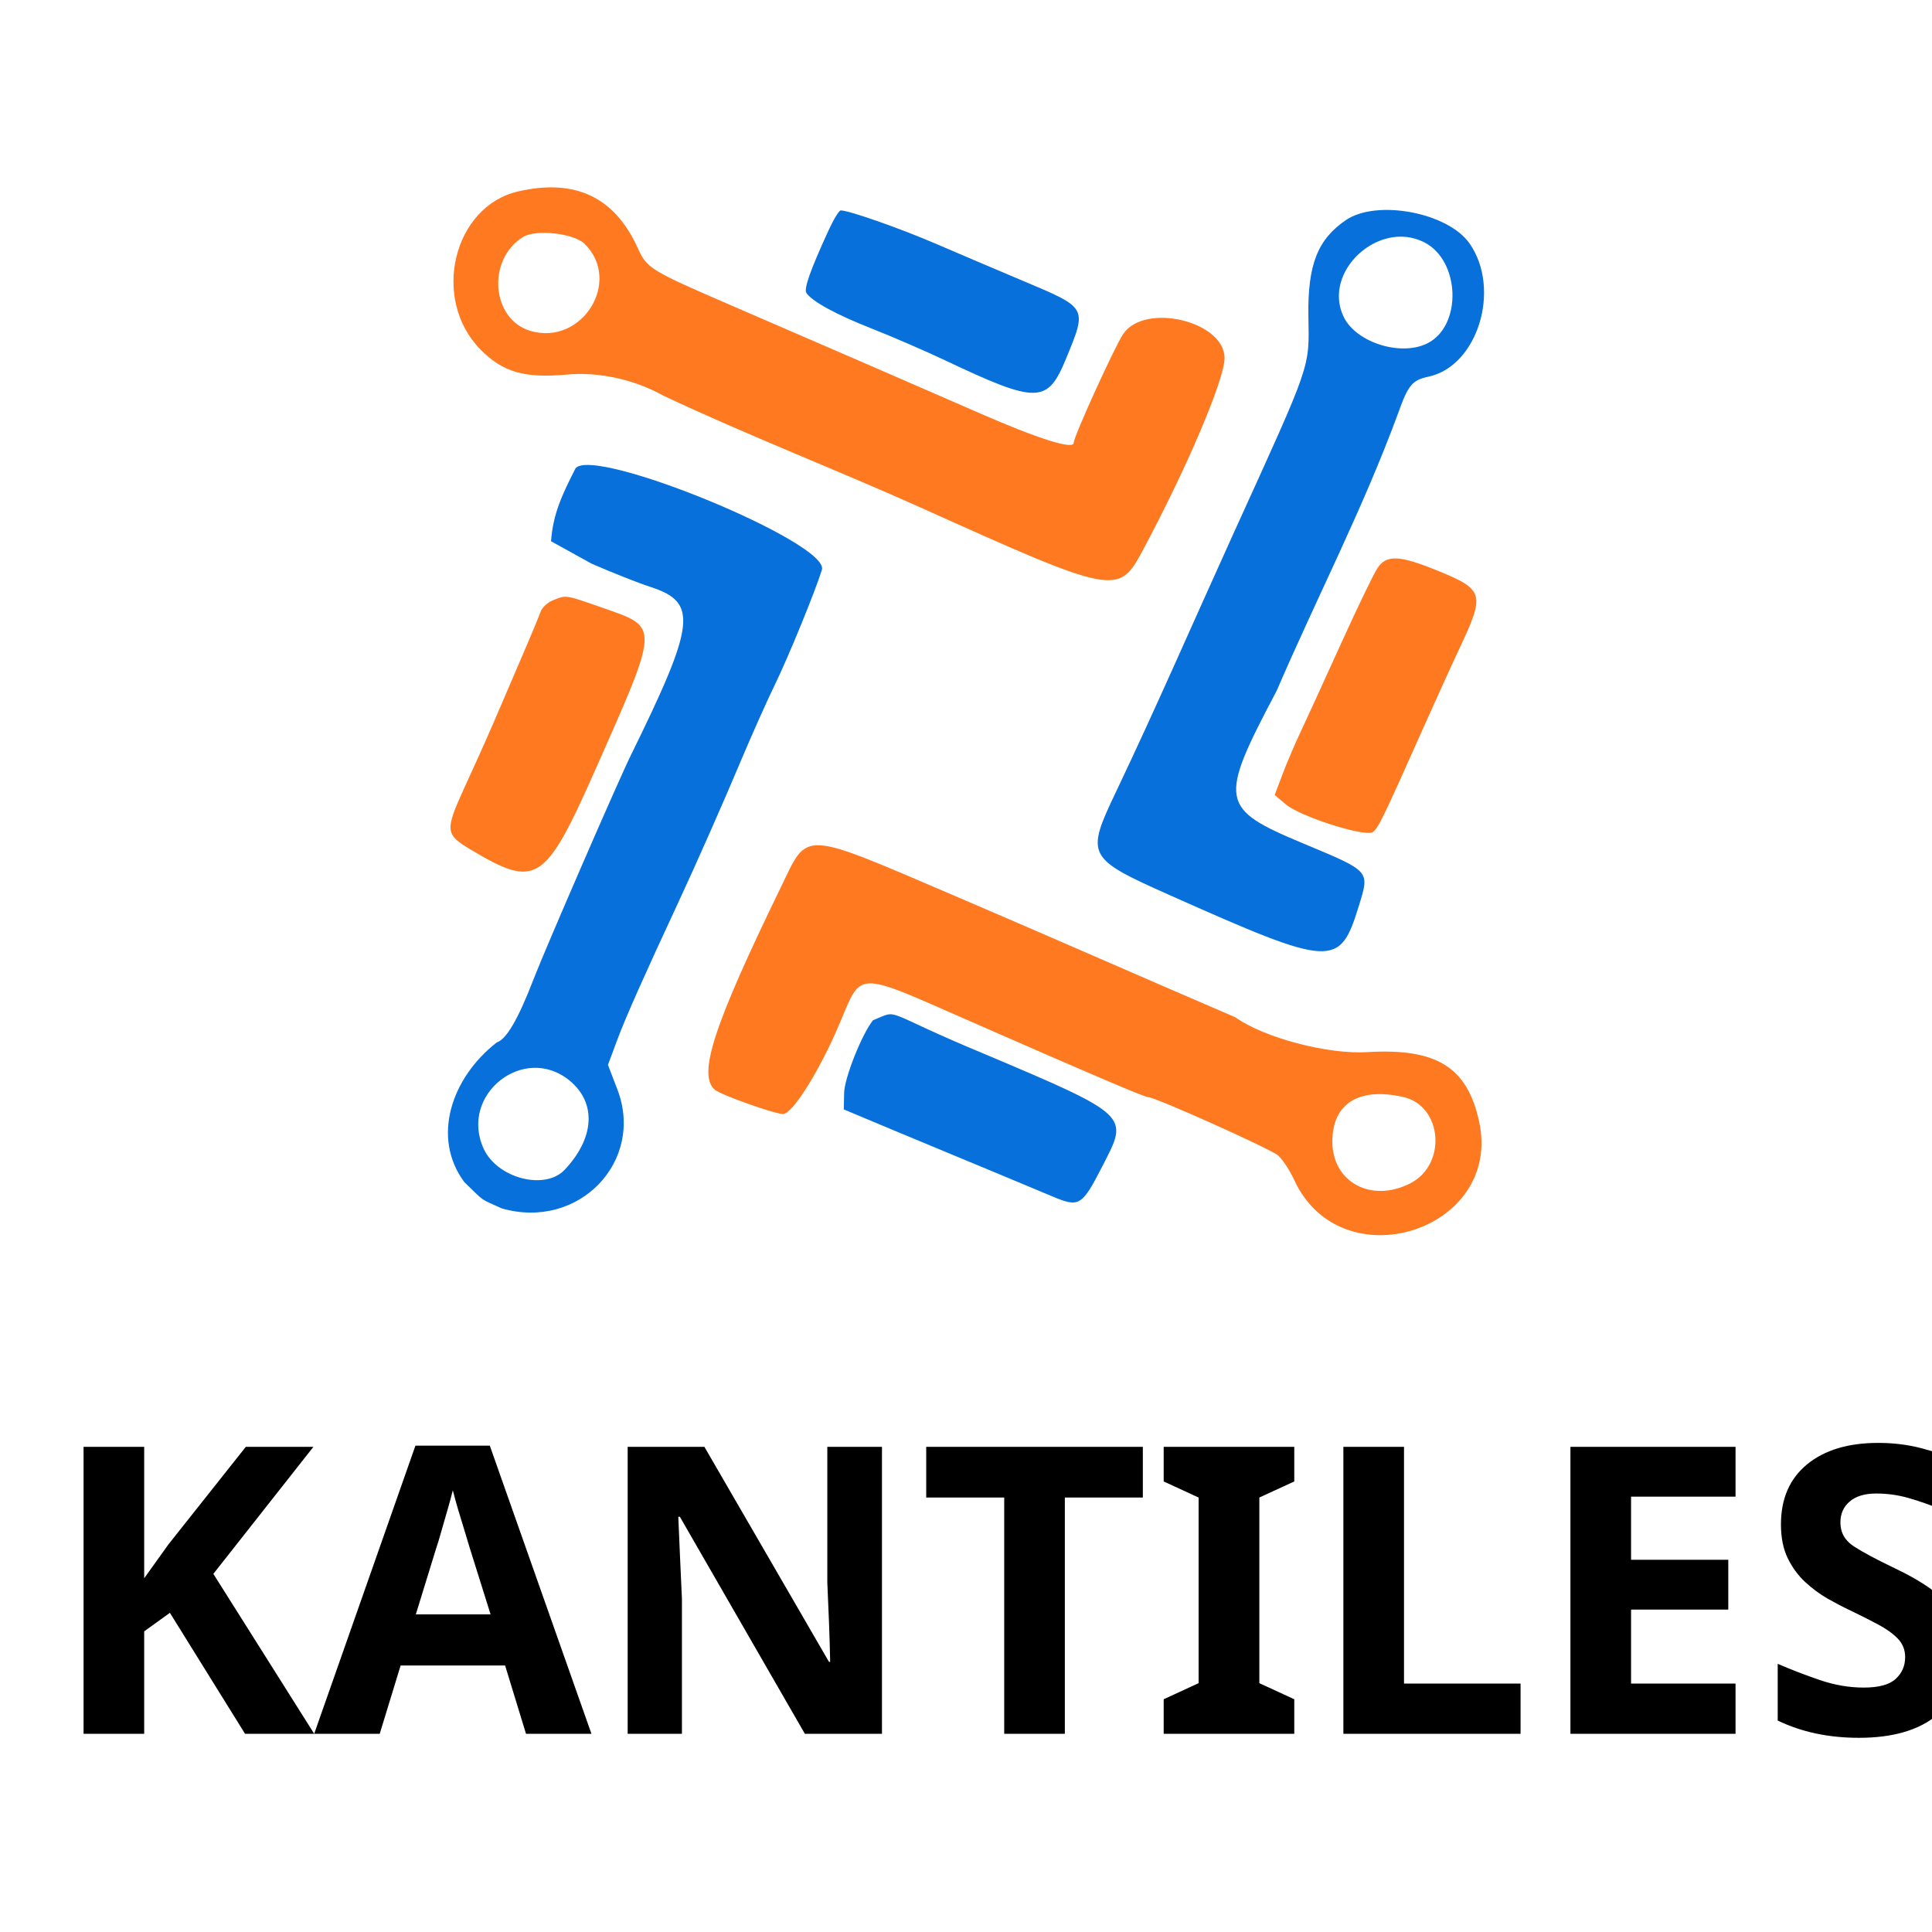
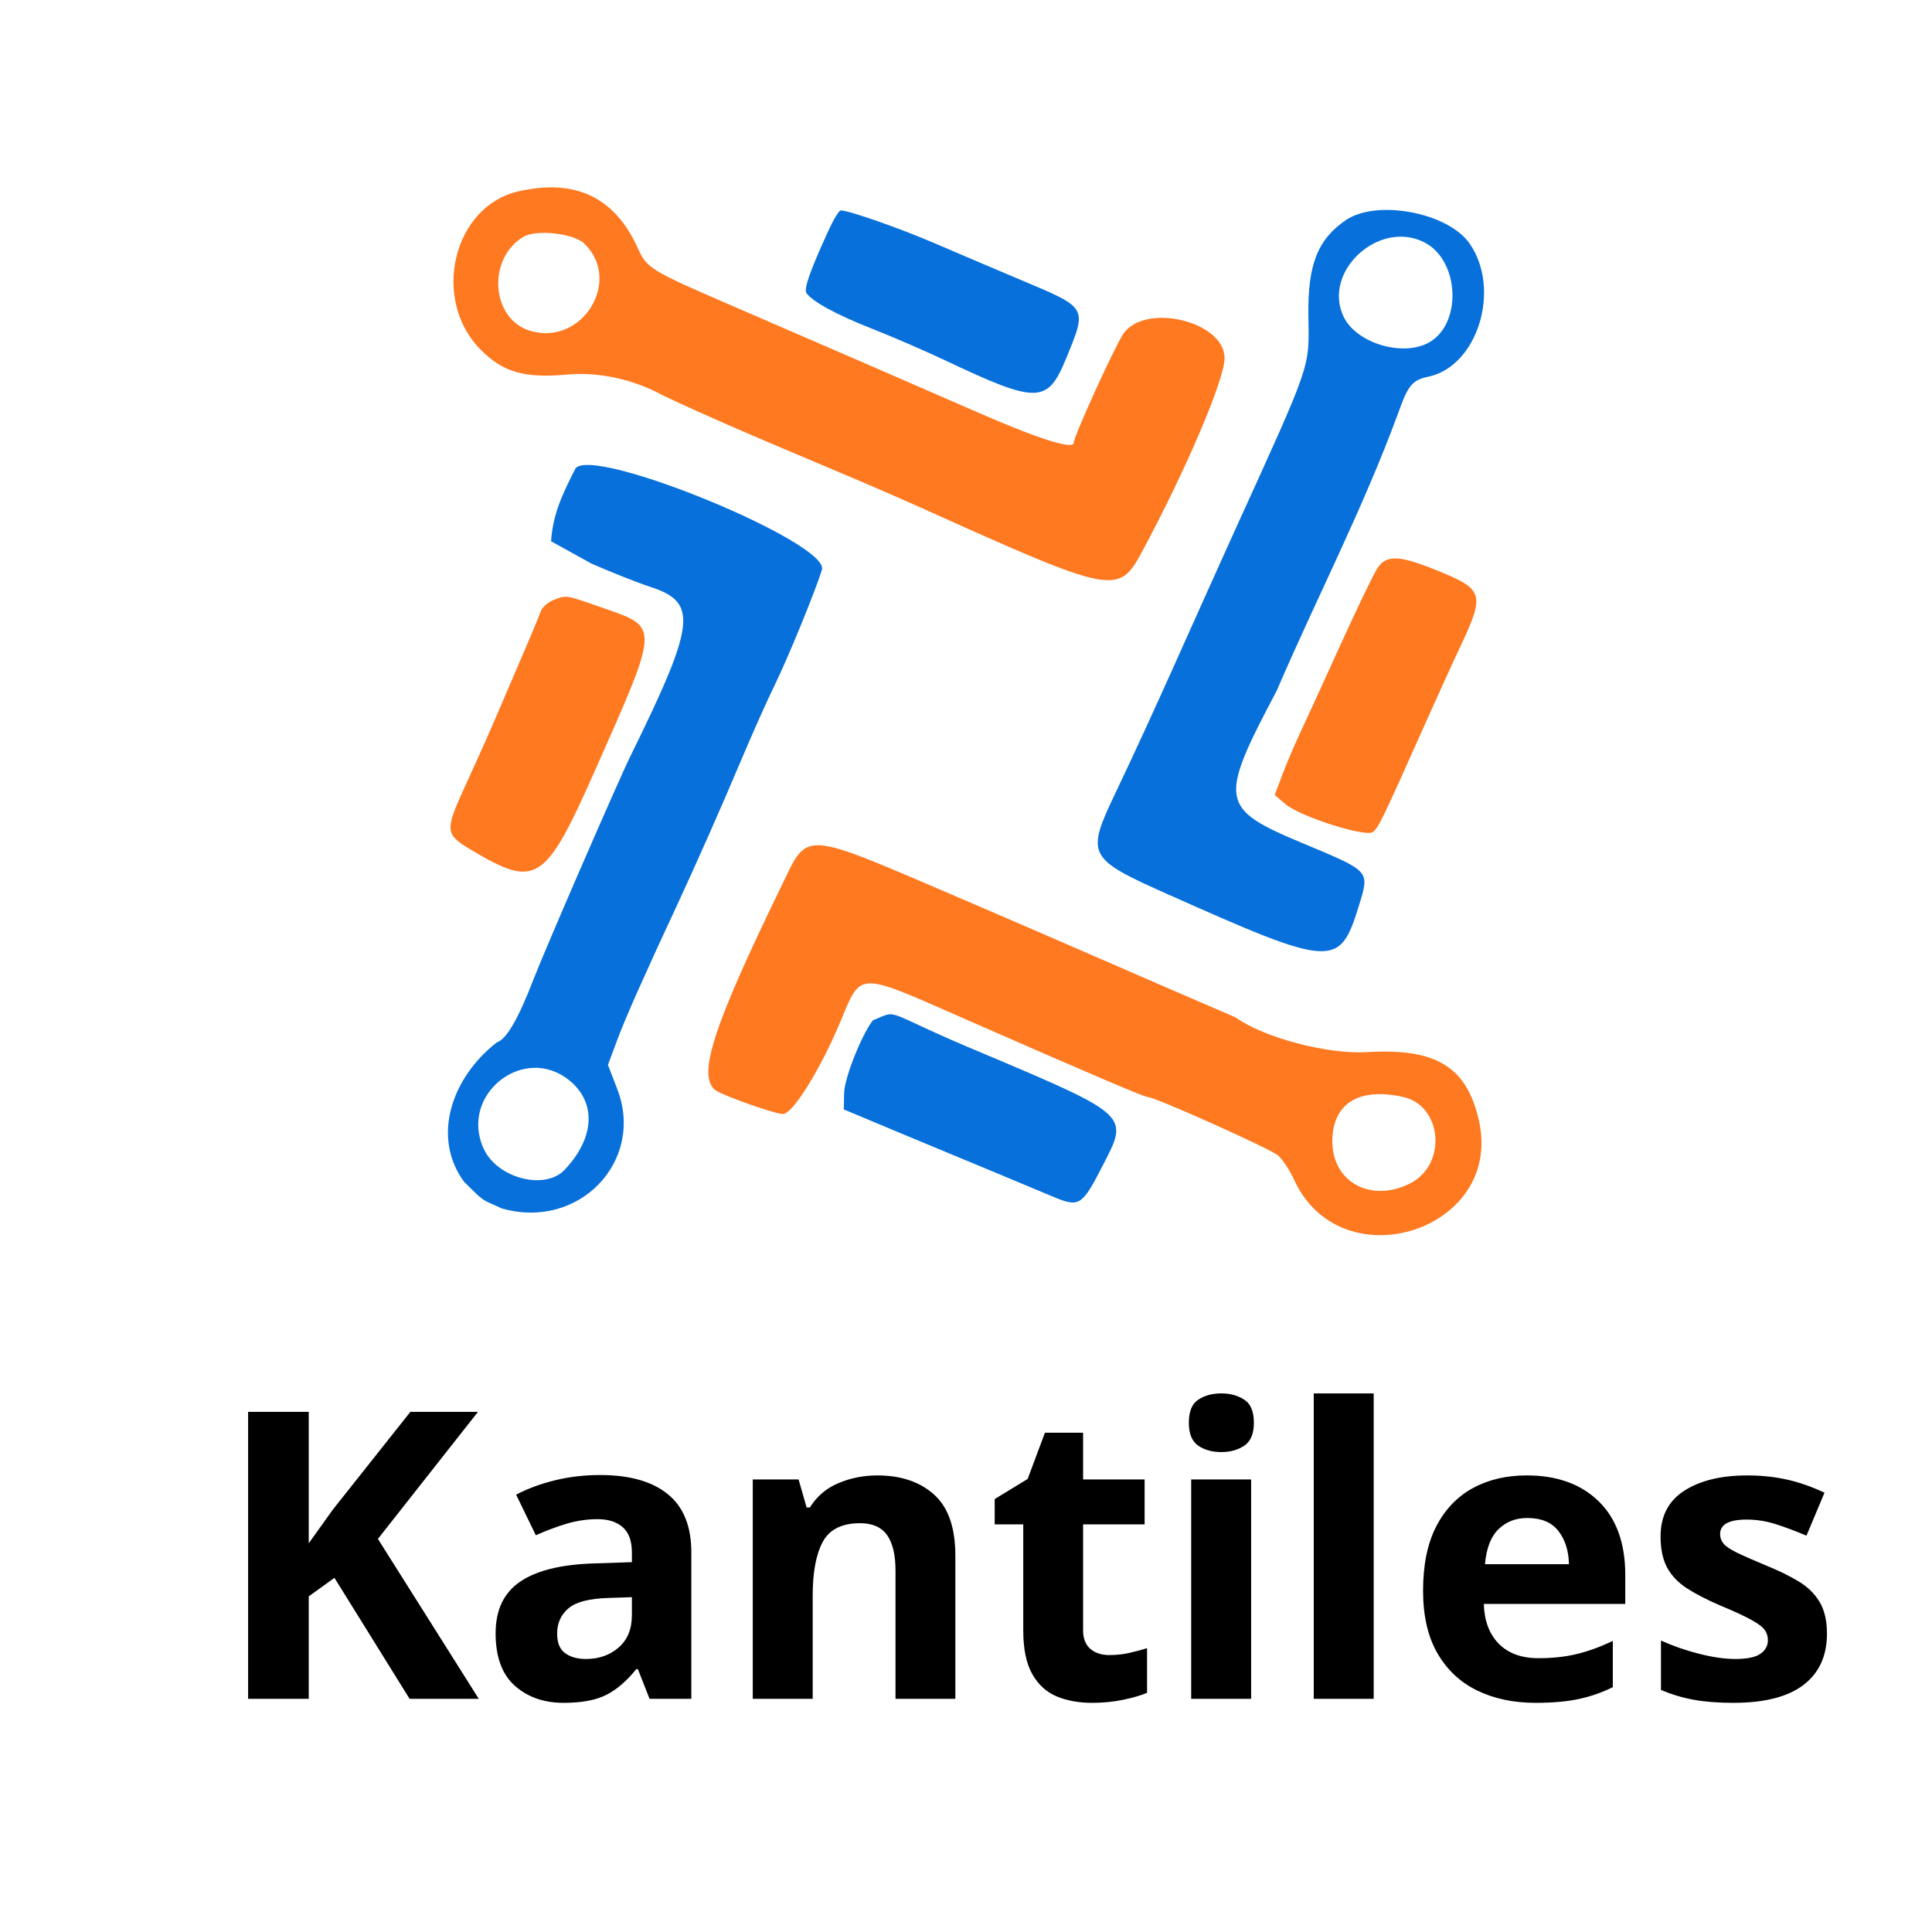
<svg xmlns="http://www.w3.org/2000/svg" id="svg" version="1.1" width="400" height="400" viewBox="0, 0, 400,400">
  <defs id="defs11" />
  <g id="svgg" transform="matrix(1.3,0,0,1.3,-60,-14.25917)">
+     <text xml:space="preserve" style="font-style:normal;font-variant:normal;font-weight:bold;font-stretch:normal;font-size:64px;line-height:1.25;font-family:Figtree;-inkscape-font-specification:'Figtree Bold'" x="79.904" y="281.525" id="text899">
+       <tspan id="tspan897" x="79.904" y="281.525" style="font-style:normal;font-variant:normal;font-weight:bold;font-stretch:normal;font-size:64px;font-family:Figtree;-inkscape-font-specification:'Figtree Bold'">Kantiles</tspan>
+     </text>
    <path id="path2" d="m 178.108,47.66 c -2.916,6.352 -3.97,9.339 -3.522,9.98 0.965,1.374 4.799,3.459 10.413,5.664 3.21,1.26 8.462,3.532 11.671,5.052 14.694,6.956 16.307,6.932 19.268,-0.278 3.369,-8.21 3.472,-8.026 -6.91,-12.399 -3.965,-1.669 -10.144,-4.301 -13.731,-5.847 -5.769,-2.487 -13.89,-5.339 -15.243,-5.354 -0.266,-0.003 -1.141,1.429 -1.946,3.182 m 82.39,-1.635 c -4.504,3.066 -6.088,7.114 -5.968,15.235 0.127,8.521 0.637,7.036 -11.851,34.494 -6.737,14.848 -12.298,27.683 -18.782,41.307 -4.862,10.186 -4.66,10.581 8.474,16.436 26.027,11.602 27.134,11.667 30.18,1.788 1.752,-5.683 1.931,-5.482 -8.752,-9.948 -13.439,-5.617 -13.635,-6.724 -4.31,-24.378 6.317,-14.684 13.713,-28.898 19.342,-44.208 1.603,-4.489 2.231,-5.24 4.849,-5.802 7.813,-1.677 11.584,-13.923 6.526,-21.195 -3.434,-4.936 -14.78,-7.085 -19.707,-3.73 m 12.466,3.526 c 5.743,2.9 6.091,13.281 0.541,16.086 -4.236,2.142 -11.362,-0.097 -13.352,-4.195 -3.479,-7.166 5.559,-15.556 12.811,-11.891 M 137.813,85.554 c -2.047,4.038 -3.599,7.209 -3.896,11.617 l 6.457,3.568 c 3.21,1.406 7.422,3.071 9.359,3.7 7.612,2.471 7.221,5.802 -3.162,26.919 -1.994,4.059 -13.607,30.797 -15.428,35.526 -2.456,6.377 -4.342,9.623 -5.865,10.096 -7.195,5.59 -10.452,15.09 -5.197,22.226 3.401,3.32 2.454,2.597 5.978,4.212 12.292,3.534 22.802,-7.524 18.42,-18.945 l -1.502,-3.913 1.543,-4.138 c 1.262,-3.387 4.277,-10.173 9.591,-21.58 2.786,-5.978 7.243,-16.057 9.939,-22.476 1.785,-4.244 4.275,-9.829 5.539,-12.412 2.106,-4.312 6.376,-14.744 7.463,-18.231 1.325,-4.257 -36.32,-19.767 -39.239,-16.168 m 47.371,87.905 c -1.771,2.216 -4.54,9.177 -4.591,11.542 l -0.057,2.652 c 12.31,5.182 21.455,8.914 33.121,13.818 4.399,1.853 4.777,1.629 8.096,-4.836 4.102,-7.987 4.628,-7.917 -18.768,-17.791 -16.899,-7.013 -13.375,-7.172 -17.801,-5.384 m -48.309,9.609 c 4.305,3.539 3.987,9.148 -0.805,14.209 -3.132,3.309 -10.693,1.352 -12.868,-3.329 -3.996,-8.603 6.39,-16.867 13.673,-10.879" stroke="none" fill="#6ea9be" fill-rule="evenodd" style="stroke-width:1.697;fill:#0770da;fill-opacity:1" />
    <path id="path3" d="m 128.673,41.455 c -10.362,2.39 -13.885,17.162 -6.004,25.17 3.555,3.613 7.004,4.616 13.751,3.999 5.07,-0.465 10.693,0.758 15.346,3.338 13.303,6.286 27.388,11.72 41.357,17.993 30.405,13.702 31.164,13.851 34.921,6.864 7.003,-13.026 13.123,-27.379 13.134,-30.799 0.017,-5.889 -12.703,-8.935 -16.137,-3.865 -1.368,2.021 -7.888,16.346 -7.888,17.332 0,1.156 -5.609,-0.612 -15.064,-4.745 -9.43,-4.123 -22.014,-9.584 -39.516,-17.151 -12.874,-5.567 -13.382,-5.879 -14.852,-9.125 -3.675,-8.118 -9.982,-11.102 -19.048,-9.011 m 10.561,8.328 c 6.064,5.926 -0.354,16.3 -8.592,13.888 -6.234,-1.825 -6.998,-11.355 -1.198,-14.953 2.039,-1.265 8.079,-0.607 9.79,1.065 m 126.297,51.66 c -0.597,0.891 -3.252,6.401 -5.903,12.244 -2.648,5.844 -5.53,12.135 -6.402,13.98 -0.872,1.845 -2.144,4.831 -2.825,6.636 l -1.239,3.279 1.778,1.496 c 2.369,1.989 12.783,5.284 13.885,4.391 0.875,-0.711 1.636,-2.279 7.66,-15.802 2.137,-4.797 4.883,-10.841 6.103,-13.43 4.111,-8.722 3.927,-9.368 -3.544,-12.407 -6.042,-2.457 -8.07,-2.539 -9.514,-0.387 m -131.293,5.118 c -0.858,0.337 -1.747,1.147 -1.977,1.801 -0.23,0.656 -1.131,2.851 -2.003,4.881 -0.872,2.03 -2.554,5.955 -3.738,8.722 -2.595,6.06 -3.213,7.457 -6.476,14.611 -3.035,6.654 -2.969,7.285 0.997,9.656 10.564,6.315 11.891,5.463 20.013,-12.868 10.132,-22.864 10.109,-22.439 1.296,-25.519 -6.282,-2.194 -5.937,-2.139 -8.112,-1.285 m 36.251,45.764 c -10.71,22.025 -13.247,29.808 -10.49,32.201 0.922,0.802 9.529,3.861 10.859,3.861 1.504,0 5.801,-6.845 8.932,-14.23 3.687,-8.695 2.351,-8.662 20.886,-0.532 19.783,8.677 27.764,12.078 28.342,12.078 1.124,0 19.453,8.226 20.674,9.277 0.716,0.617 1.871,2.367 2.568,3.888 7.464,16.297 33.284,8.133 29.454,-9.314 -1.902,-8.663 -6.785,-11.683 -17.826,-11.02 -6.313,0.379 -16.439,-2.296 -20.989,-5.547 -15.671,-6.74 -29.955,-13.037 -43.939,-19.017 -25.586,-10.94 -23.996,-10.847 -28.471,-1.645 m 99.166,33.359 c 6.239,1.412 6.968,10.782 1.071,13.762 -6.206,3.137 -12.38,-0.195 -12.38,-6.679 0,-6.055 4.21,-8.692 11.309,-7.083" stroke="none" fill="#f1b430" fill-rule="evenodd" style="stroke-width:1.697;fill:#fe7920;fill-opacity:1" />
-     <text xml:space="preserve" style="font-weight:bold;font-size:64px;line-height:1.25;font-family:Alegreya;-inkscape-font-specification:'Alegreya Bold'" x="53.696" y="287.093" id="text899">
-       <tspan id="tspan897" x="53.696" y="287.093" style="font-size:64px">KANTILES</tspan>
-     </text>
  </g>
</svg>
